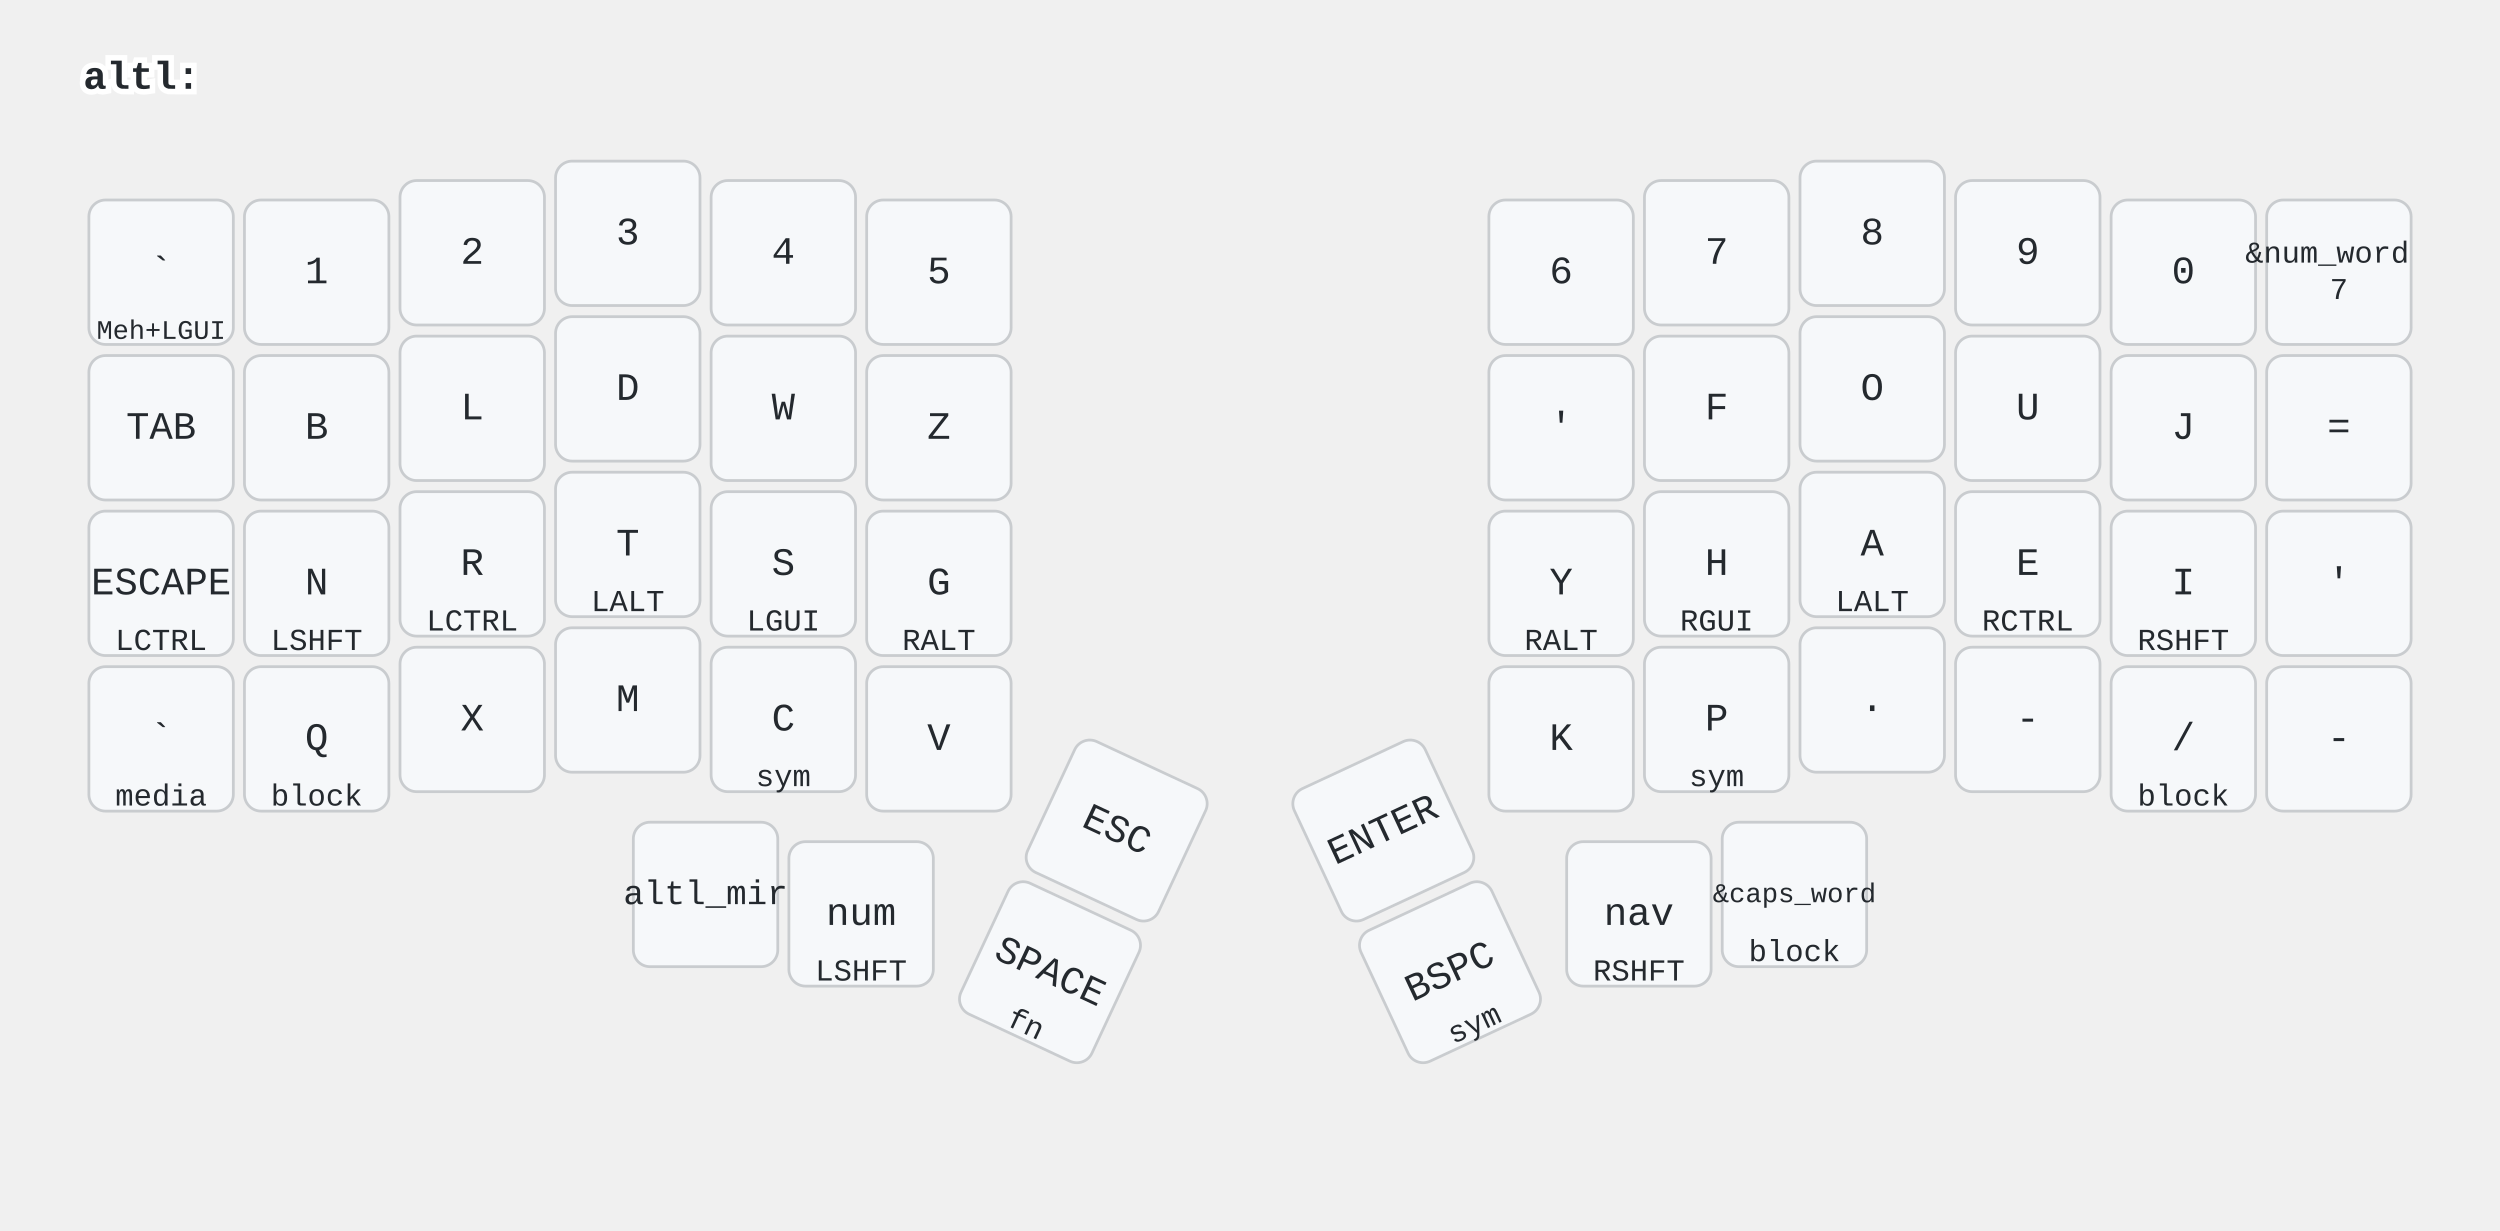
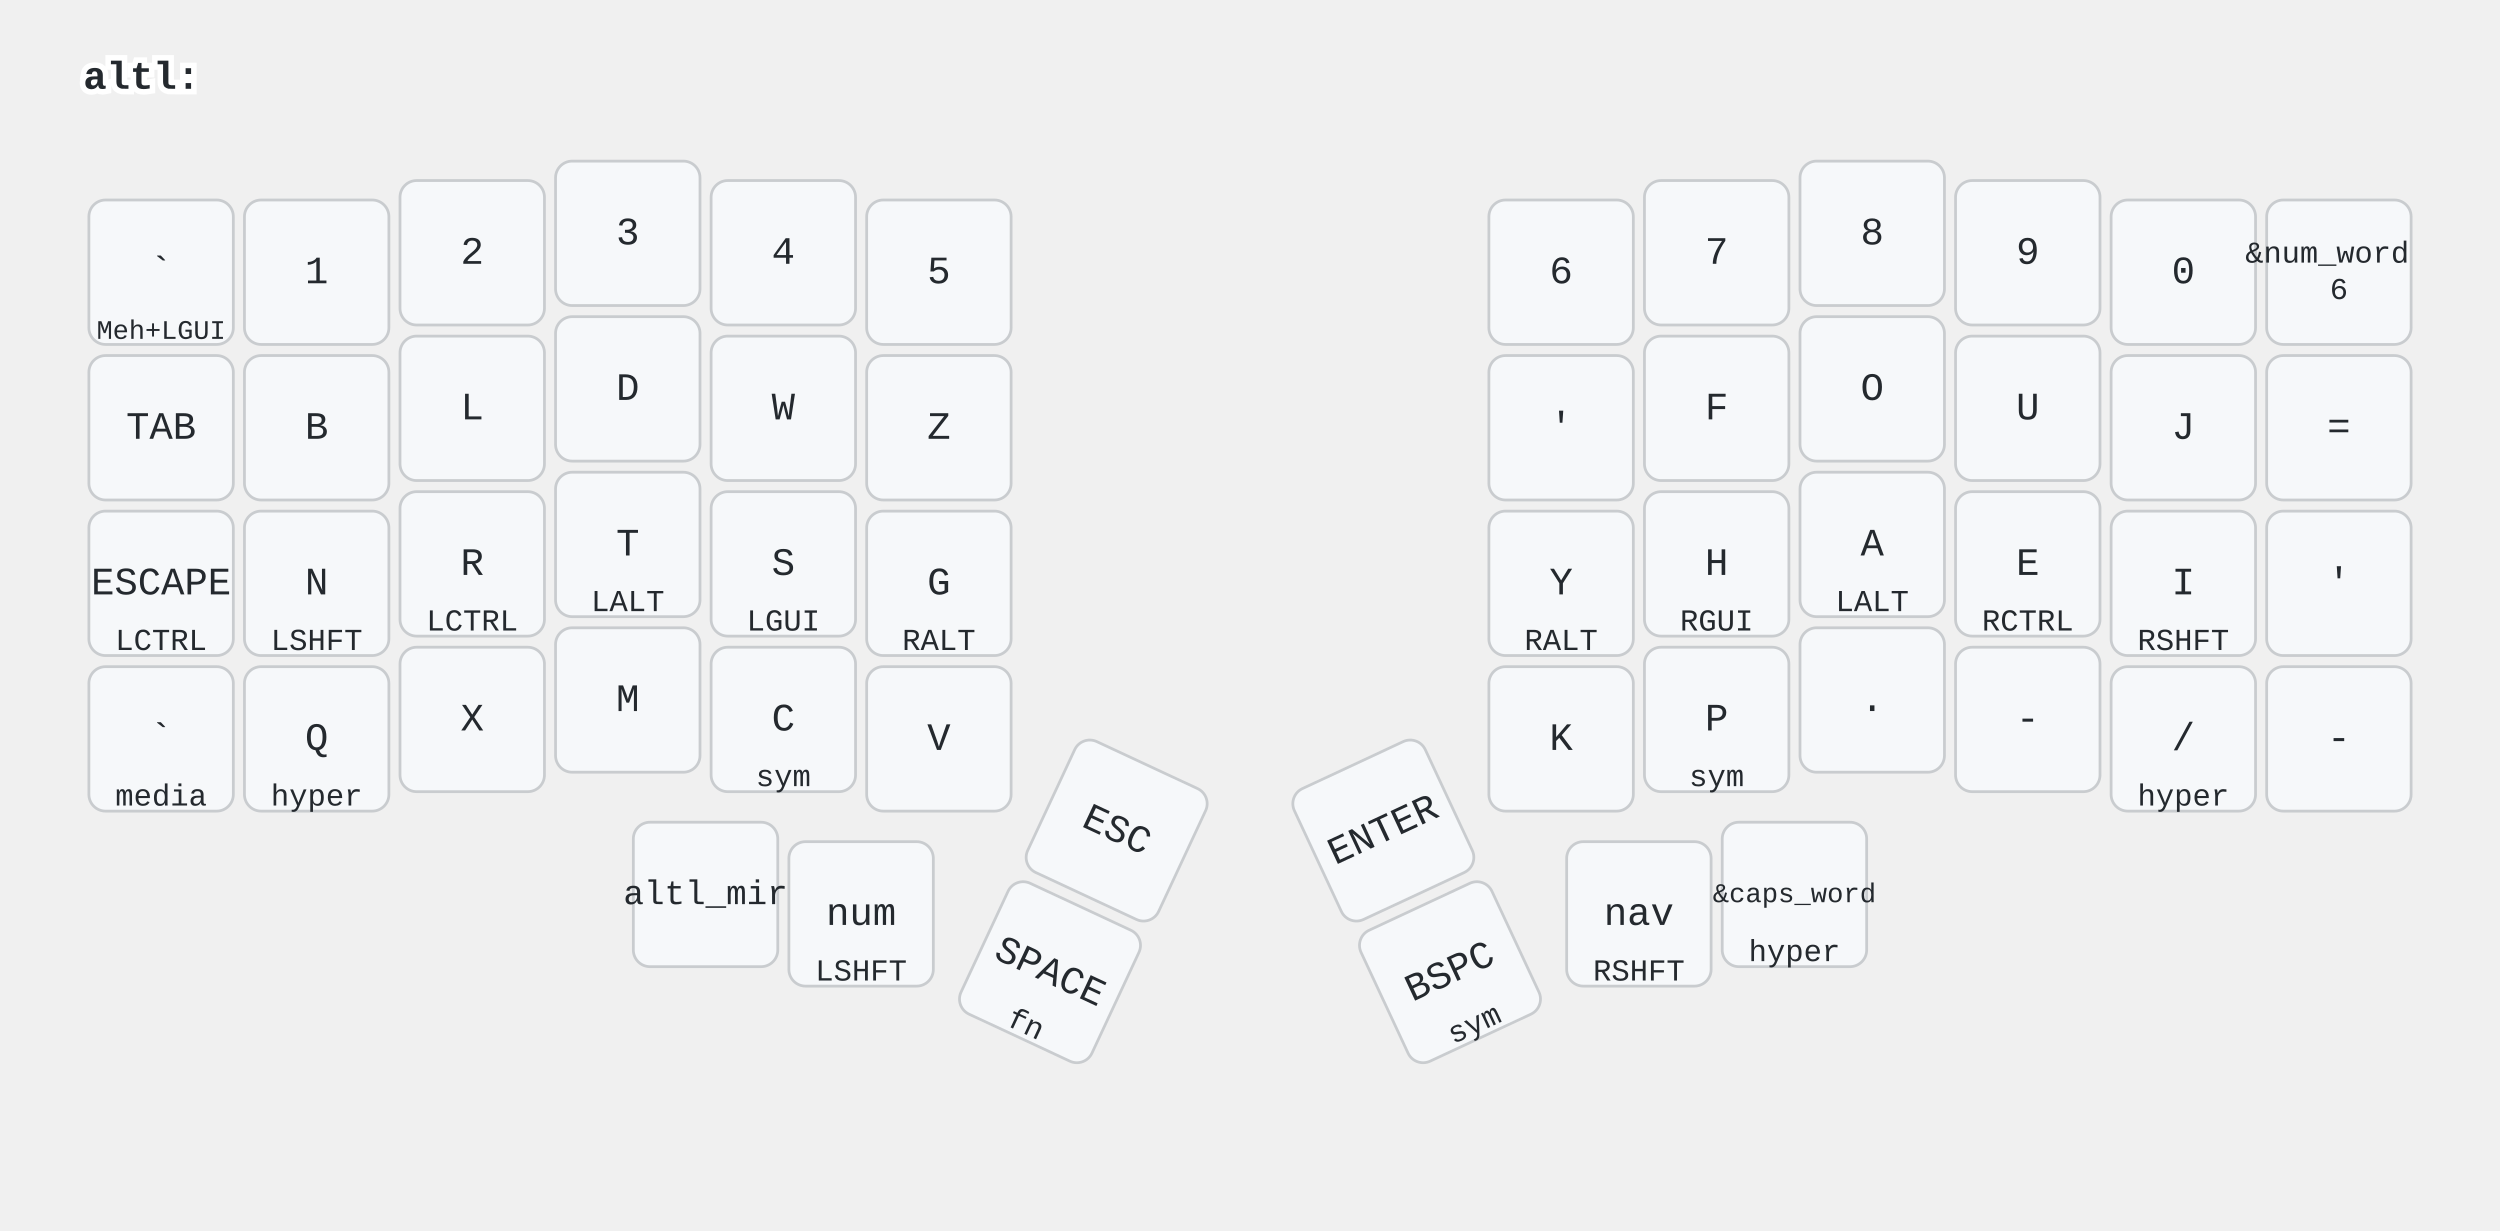
<svg xmlns="http://www.w3.org/2000/svg" width="900" height="443" viewBox="0 0 900 443" class="keymap">
  <style>/* inherit to force styles through use tags */
svg path {
    fill: inherit;
}

/* font and background color specifications */
svg.keymap {
    font-family: SFMono-Regular,Consolas,Liberation Mono,Menlo,monospace;
    font-size: 14px;
    font-kerning: normal;
    text-rendering: optimizeLegibility;
    fill: #24292e;
}

/* default key styling */
rect.key {
    fill: #f6f8fa;
}

rect.key, rect.combo {
    stroke: #c9cccf;
    stroke-width: 1;
}

/* default key side styling, only used is draw_key_sides is set */
rect.side {
    filter: brightness(90%);
}

/* color accent for combo boxes */
rect.combo, rect.combo-separate {
    fill: #cdf;
}

/* color accent for held keys */
rect.held, rect.combo.held {
    fill: #fdd;
}

/* color accent for ghost (optional) keys */
rect.ghost, rect.combo.ghost {
    stroke-dasharray: 4, 4;
    stroke-width: 2;
}

text {
    text-anchor: middle;
    dominant-baseline: middle;
}

/* styling for layer labels */
text.label {
    font-weight: bold;
    text-anchor: start;
    stroke: white;
    stroke-width: 4;
    paint-order: stroke;
}

/* styling for optional footer */
text.footer {
    text-anchor: end;
    dominant-baseline: auto;
    stroke: white;
    stroke-width: 4;
    paint-order: stroke;
}

/* styling for combo tap, and key non-tap label text */
text.combo, text.hold, text.shifted, text.left, text.right, text.tl, text.tr, text.bl, text.br {
    font-size: 11px;
}

text.hold, text.bl, text.br {
    text-anchor: middle;
    dominant-baseline: auto;
}

text.shifted, text.tl, text.tr {
    text-anchor: middle;
    dominant-baseline: hanging;
}

text.left, text.tl, text.bl {
    text-anchor: start;
}

text.right, text.tr, text.br {
    text-anchor: end;
}

text.layer-activator {
    text-decoration: underline;
}

/* styling for hold/shifted label text in combo box */
text.combo.hold, text.combo.shifted, text.combo.left, text.combo.right {
    font-size: 8px;
}

/* lighter symbol for transparent keys */
text.trans {
    fill: #7b7e81;
}

/* styling for combo dendrons */
path.combo {
    stroke-width: 1;
    stroke: gray;
    fill: none;
}

/* Start Tabler Icons Cleanup */
/* cannot use height/width with glyphs */
.icon-tabler &gt; path {
    fill: inherit;
    stroke: inherit;
    stroke-width: 2;
}
/* hide tabler's default box */
.icon-tabler &gt; path[stroke="none"][fill="none"] {
    visibility: hidden;
}
/* End Tabler Icons Cleanup */
</style>
  <g transform="translate(30, 0)" class="layer-altl">
    <text x="0" y="28" class="label" id="altl">altl:</text>
    <g transform="translate(0, 56)">
      <g transform="translate(28, 42)" class="key keypos-0">
        <rect rx="6" ry="6" x="-26" y="-26" width="52" height="52" class="key" />
        <text x="0" y="0" class="key tap">`</text>
        <text x="0" y="24" class="key hold">
          <tspan style="font-size: 88%">Meh+LGUI</tspan>
        </text>
      </g>
      <g transform="translate(84, 42)" class="key keypos-1">
        <rect rx="6" ry="6" x="-26" y="-26" width="52" height="52" class="key" />
        <text x="0" y="0" class="key tap">1</text>
      </g>
      <g transform="translate(140, 35)" class="key keypos-2">
        <rect rx="6" ry="6" x="-26" y="-26" width="52" height="52" class="key" />
        <text x="0" y="0" class="key tap">2</text>
      </g>
      <g transform="translate(196, 28)" class="key keypos-3">
        <rect rx="6" ry="6" x="-26" y="-26" width="52" height="52" class="key" />
        <text x="0" y="0" class="key tap">3</text>
      </g>
      <g transform="translate(252, 35)" class="key keypos-4">
        <rect rx="6" ry="6" x="-26" y="-26" width="52" height="52" class="key" />
        <text x="0" y="0" class="key tap">4</text>
      </g>
      <g transform="translate(308, 42)" class="key keypos-5">
        <rect rx="6" ry="6" x="-26" y="-26" width="52" height="52" class="key" />
        <text x="0" y="0" class="key tap">5</text>
      </g>
      <g transform="translate(532, 42)" class="key keypos-6">
        <rect rx="6" ry="6" x="-26" y="-26" width="52" height="52" class="key" />
        <text x="0" y="0" class="key tap">6</text>
      </g>
      <g transform="translate(588, 35)" class="key keypos-7">
        <rect rx="6" ry="6" x="-26" y="-26" width="52" height="52" class="key" />
        <text x="0" y="0" class="key tap">7</text>
      </g>
      <g transform="translate(644, 28)" class="key keypos-8">
        <rect rx="6" ry="6" x="-26" y="-26" width="52" height="52" class="key" />
        <text x="0" y="0" class="key tap">8</text>
      </g>
      <g transform="translate(700, 35)" class="key keypos-9">
        <rect rx="6" ry="6" x="-26" y="-26" width="52" height="52" class="key" />
        <text x="0" y="0" class="key tap">9</text>
      </g>
      <g transform="translate(756, 42)" class="key keypos-10">
        <rect rx="6" ry="6" x="-26" y="-26" width="52" height="52" class="key" />
        <text x="0" y="0" class="key tap">0</text>
      </g>
      <g transform="translate(812, 42)" class="key keypos-11">
        <rect rx="6" ry="6" x="-26" y="-26" width="52" height="52" class="key" />
        <text x="0" y="0" class="key tap">
          <tspan x="0" dy="-0.6em" style="font-size: 78%">&amp;num_word</tspan>
-           <tspan x="0" dy="1.2em" style="font-size: 78%">7</tspan>
+           <tspan x="0" dy="1.2em" style="font-size: 78%">6</tspan>
        </text>
      </g>
      <g transform="translate(28, 98)" class="key keypos-12">
        <rect rx="6" ry="6" x="-26" y="-26" width="52" height="52" class="key" />
        <text x="0" y="0" class="key tap">TAB</text>
      </g>
      <g transform="translate(84, 98)" class="key keypos-13">
        <rect rx="6" ry="6" x="-26" y="-26" width="52" height="52" class="key" />
        <text x="0" y="0" class="key tap">B</text>
      </g>
      <g transform="translate(140, 91)" class="key keypos-14">
        <rect rx="6" ry="6" x="-26" y="-26" width="52" height="52" class="key" />
        <text x="0" y="0" class="key tap">L</text>
      </g>
      <g transform="translate(196, 84)" class="key keypos-15">
        <rect rx="6" ry="6" x="-26" y="-26" width="52" height="52" class="key" />
        <text x="0" y="0" class="key tap">D</text>
      </g>
      <g transform="translate(252, 91)" class="key keypos-16">
        <rect rx="6" ry="6" x="-26" y="-26" width="52" height="52" class="key" />
        <text x="0" y="0" class="key tap">W</text>
      </g>
      <g transform="translate(308, 98)" class="key keypos-17">
        <rect rx="6" ry="6" x="-26" y="-26" width="52" height="52" class="key" />
        <text x="0" y="0" class="key tap">Z</text>
      </g>
      <g transform="translate(532, 98)" class="key keypos-18">
        <rect rx="6" ry="6" x="-26" y="-26" width="52" height="52" class="key" />
        <text x="0" y="0" class="key tap">'</text>
      </g>
      <g transform="translate(588, 91)" class="key keypos-19">
        <rect rx="6" ry="6" x="-26" y="-26" width="52" height="52" class="key" />
        <text x="0" y="0" class="key tap">F</text>
      </g>
      <g transform="translate(644, 84)" class="key keypos-20">
        <rect rx="6" ry="6" x="-26" y="-26" width="52" height="52" class="key" />
        <text x="0" y="0" class="key tap">O</text>
      </g>
      <g transform="translate(700, 91)" class="key keypos-21">
        <rect rx="6" ry="6" x="-26" y="-26" width="52" height="52" class="key" />
        <text x="0" y="0" class="key tap">U</text>
      </g>
      <g transform="translate(756, 98)" class="key keypos-22">
        <rect rx="6" ry="6" x="-26" y="-26" width="52" height="52" class="key" />
        <text x="0" y="0" class="key tap">J</text>
      </g>
      <g transform="translate(812, 98)" class="key keypos-23">
        <rect rx="6" ry="6" x="-26" y="-26" width="52" height="52" class="key" />
        <text x="0" y="0" class="key tap">=</text>
      </g>
      <g transform="translate(28, 154)" class="key keypos-24">
        <rect rx="6" ry="6" x="-26" y="-26" width="52" height="52" class="key" />
        <text x="0" y="0" class="key tap">ESCAPE</text>
        <text x="0" y="24" class="key hold">LCTRL</text>
      </g>
      <g transform="translate(84, 154)" class="key keypos-25">
        <rect rx="6" ry="6" x="-26" y="-26" width="52" height="52" class="key" />
        <text x="0" y="0" class="key tap">N</text>
        <text x="0" y="24" class="key hold">LSHFT</text>
      </g>
      <g transform="translate(140, 147)" class="key keypos-26">
        <rect rx="6" ry="6" x="-26" y="-26" width="52" height="52" class="key" />
        <text x="0" y="0" class="key tap">R</text>
        <text x="0" y="24" class="key hold">LCTRL</text>
      </g>
      <g transform="translate(196, 140)" class="key keypos-27">
        <rect rx="6" ry="6" x="-26" y="-26" width="52" height="52" class="key" />
        <text x="0" y="0" class="key tap">T</text>
        <text x="0" y="24" class="key hold">LALT</text>
      </g>
      <g transform="translate(252, 147)" class="key keypos-28">
        <rect rx="6" ry="6" x="-26" y="-26" width="52" height="52" class="key" />
        <text x="0" y="0" class="key tap">S</text>
        <text x="0" y="24" class="key hold">LGUI</text>
      </g>
      <g transform="translate(308, 154)" class="key keypos-29">
        <rect rx="6" ry="6" x="-26" y="-26" width="52" height="52" class="key" />
        <text x="0" y="0" class="key tap">G</text>
        <text x="0" y="24" class="key hold">RALT</text>
      </g>
      <g transform="translate(532, 154)" class="key keypos-30">
        <rect rx="6" ry="6" x="-26" y="-26" width="52" height="52" class="key" />
        <text x="0" y="0" class="key tap">Y</text>
        <text x="0" y="24" class="key hold">RALT</text>
      </g>
      <g transform="translate(588, 147)" class="key keypos-31">
        <rect rx="6" ry="6" x="-26" y="-26" width="52" height="52" class="key" />
        <text x="0" y="0" class="key tap">H</text>
        <text x="0" y="24" class="key hold">RGUI</text>
      </g>
      <g transform="translate(644, 140)" class="key keypos-32">
        <rect rx="6" ry="6" x="-26" y="-26" width="52" height="52" class="key" />
        <text x="0" y="0" class="key tap">A</text>
        <text x="0" y="24" class="key hold">LALT</text>
      </g>
      <g transform="translate(700, 147)" class="key keypos-33">
        <rect rx="6" ry="6" x="-26" y="-26" width="52" height="52" class="key" />
        <text x="0" y="0" class="key tap">E</text>
        <text x="0" y="24" class="key hold">RCTRL</text>
      </g>
      <g transform="translate(756, 154)" class="key keypos-34">
        <rect rx="6" ry="6" x="-26" y="-26" width="52" height="52" class="key" />
        <text x="0" y="0" class="key tap">I</text>
        <text x="0" y="24" class="key hold">RSHFT</text>
      </g>
      <g transform="translate(812, 154)" class="key keypos-35">
        <rect rx="6" ry="6" x="-26" y="-26" width="52" height="52" class="key" />
        <text x="0" y="0" class="key tap">'</text>
      </g>
      <g transform="translate(28, 210)" class="key keypos-36">
        <rect rx="6" ry="6" x="-26" y="-26" width="52" height="52" class="key" />
        <text x="0" y="0" class="key tap">`</text>
        <text x="0" y="24" class="key hold">media</text>
      </g>
      <g transform="translate(84, 210)" class="key keypos-37">
        <rect rx="6" ry="6" x="-26" y="-26" width="52" height="52" class="key" />
        <text x="0" y="0" class="key tap">Q</text>
-         <text x="0" y="24" class="key hold">block</text>
+         <text x="0" y="24" class="key hold">hyper</text>
      </g>
      <g transform="translate(140, 203)" class="key keypos-38">
        <rect rx="6" ry="6" x="-26" y="-26" width="52" height="52" class="key" />
        <text x="0" y="0" class="key tap">X</text>
      </g>
      <g transform="translate(196, 196)" class="key keypos-39">
        <rect rx="6" ry="6" x="-26" y="-26" width="52" height="52" class="key" />
        <text x="0" y="0" class="key tap">M</text>
      </g>
      <g transform="translate(252, 203)" class="key keypos-40">
        <rect rx="6" ry="6" x="-26" y="-26" width="52" height="52" class="key" />
        <text x="0" y="0" class="key tap">C</text>
        <text x="0" y="24" class="key hold">sym</text>
      </g>
      <g transform="translate(308, 210)" class="key keypos-41">
        <rect rx="6" ry="6" x="-26" y="-26" width="52" height="52" class="key" />
        <text x="0" y="0" class="key tap">V</text>
      </g>
      <g transform="translate(372, 243) rotate(25.0)" class="key keypos-42">
        <rect rx="6" ry="6" x="-26" y="-26" width="52" height="52" class="key" />
        <text x="0" y="0" class="key tap">ESC</text>
      </g>
      <g transform="translate(468, 243) rotate(-25.0)" class="key keypos-43">
        <rect rx="6" ry="6" x="-26" y="-26" width="52" height="52" class="key" />
        <text x="0" y="0" class="key tap">ENTER</text>
      </g>
      <g transform="translate(532, 210)" class="key keypos-44">
        <rect rx="6" ry="6" x="-26" y="-26" width="52" height="52" class="key" />
        <text x="0" y="0" class="key tap">K</text>
      </g>
      <g transform="translate(588, 203)" class="key keypos-45">
        <rect rx="6" ry="6" x="-26" y="-26" width="52" height="52" class="key" />
        <text x="0" y="0" class="key tap">P</text>
        <text x="0" y="24" class="key hold">sym</text>
      </g>
      <g transform="translate(644, 196)" class="key keypos-46">
        <rect rx="6" ry="6" x="-26" y="-26" width="52" height="52" class="key" />
        <text x="0" y="0" class="key tap">.</text>
      </g>
      <g transform="translate(700, 203)" class="key keypos-47">
        <rect rx="6" ry="6" x="-26" y="-26" width="52" height="52" class="key" />
        <text x="0" y="0" class="key tap">-</text>
      </g>
      <g transform="translate(756, 210)" class="key keypos-48">
        <rect rx="6" ry="6" x="-26" y="-26" width="52" height="52" class="key" />
        <text x="0" y="0" class="key tap">/</text>
-         <text x="0" y="24" class="key hold">block</text>
+         <text x="0" y="24" class="key hold">hyper</text>
      </g>
      <g transform="translate(812, 210)" class="key keypos-49">
        <rect rx="6" ry="6" x="-26" y="-26" width="52" height="52" class="key" />
        <text x="0" y="0" class="key tap">-</text>
      </g>
      <g transform="translate(224, 266)" class="key keypos-50">
        <rect rx="6" ry="6" x="-26" y="-26" width="52" height="52" class="key" />
        <text x="0" y="0" class="key tap">
          <tspan style="font-size: 88%">altl_mir</tspan>
        </text>
      </g>
      <g transform="translate(280, 273)" class="key keypos-51">
        <rect rx="6" ry="6" x="-26" y="-26" width="52" height="52" class="key" />
        <text x="0" y="0" class="key tap">num</text>
        <text x="0" y="24" class="key hold">LSHFT</text>
      </g>
      <g transform="translate(348, 294) rotate(25.0)" class="key keypos-52">
        <rect rx="6" ry="6" x="-26" y="-26" width="52" height="52" class="key" />
        <text x="0" y="0" class="key tap">SPACE</text>
        <text x="0" y="24" class="key hold">fn</text>
      </g>
      <g transform="translate(492, 294) rotate(-25.0)" class="key keypos-53">
        <rect rx="6" ry="6" x="-26" y="-26" width="52" height="52" class="key" />
        <text x="0" y="0" class="key tap">BSPC</text>
        <text x="0" y="24" class="key hold">sym</text>
      </g>
      <g transform="translate(560, 273)" class="key keypos-54">
        <rect rx="6" ry="6" x="-26" y="-26" width="52" height="52" class="key" />
        <text x="0" y="0" class="key tap">nav</text>
        <text x="0" y="24" class="key hold">RSHFT</text>
      </g>
      <g transform="translate(616, 266)" class="key keypos-55">
        <rect rx="6" ry="6" x="-26" y="-26" width="52" height="52" class="key" />
        <text x="0" y="0" class="key tap">
          <tspan style="font-size: 70%">&amp;caps_word</tspan>
        </text>
-         <text x="0" y="24" class="key hold">block</text>
+         <text x="0" y="24" class="key hold">hyper</text>
      </g>
    </g>
  </g>
</svg>
